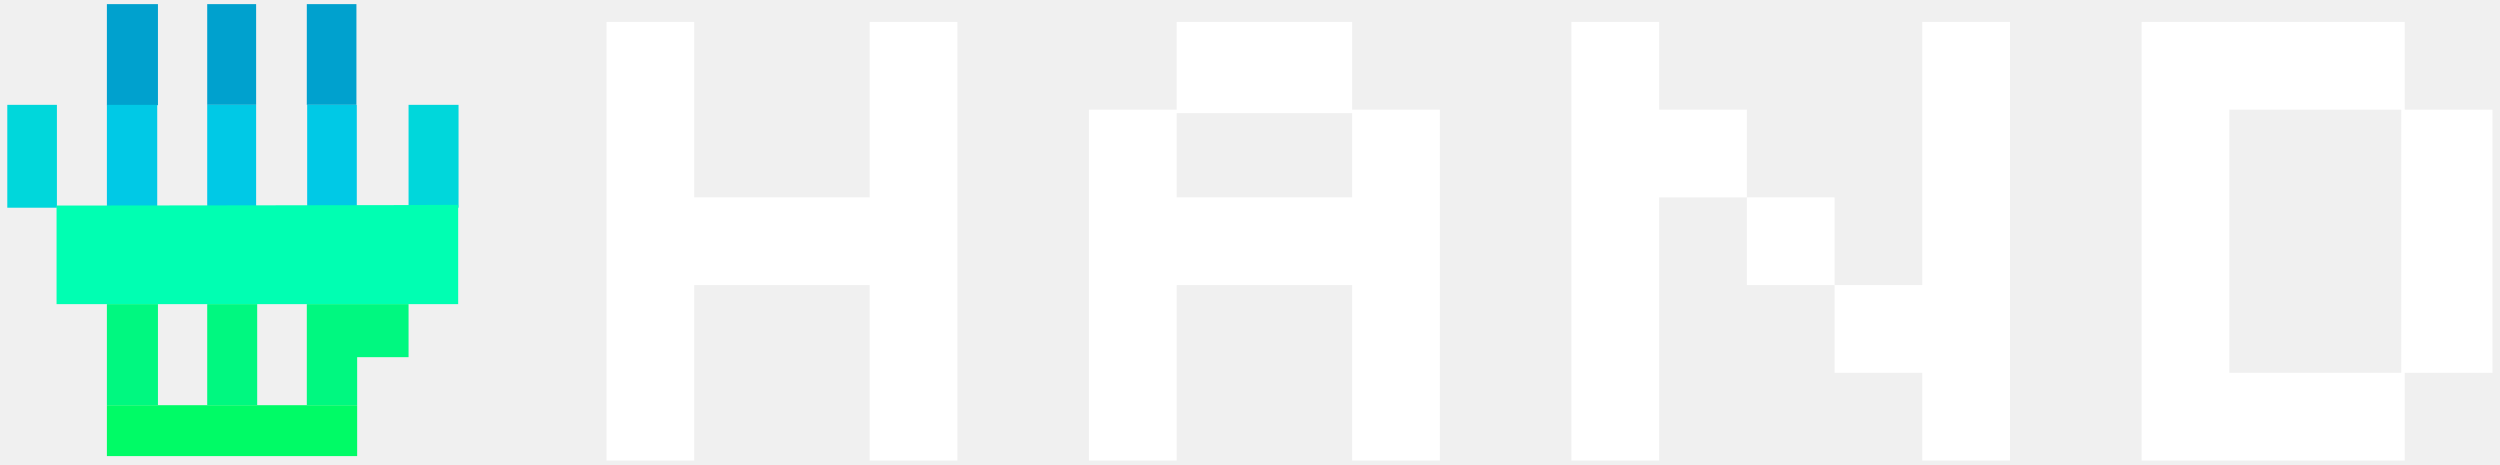
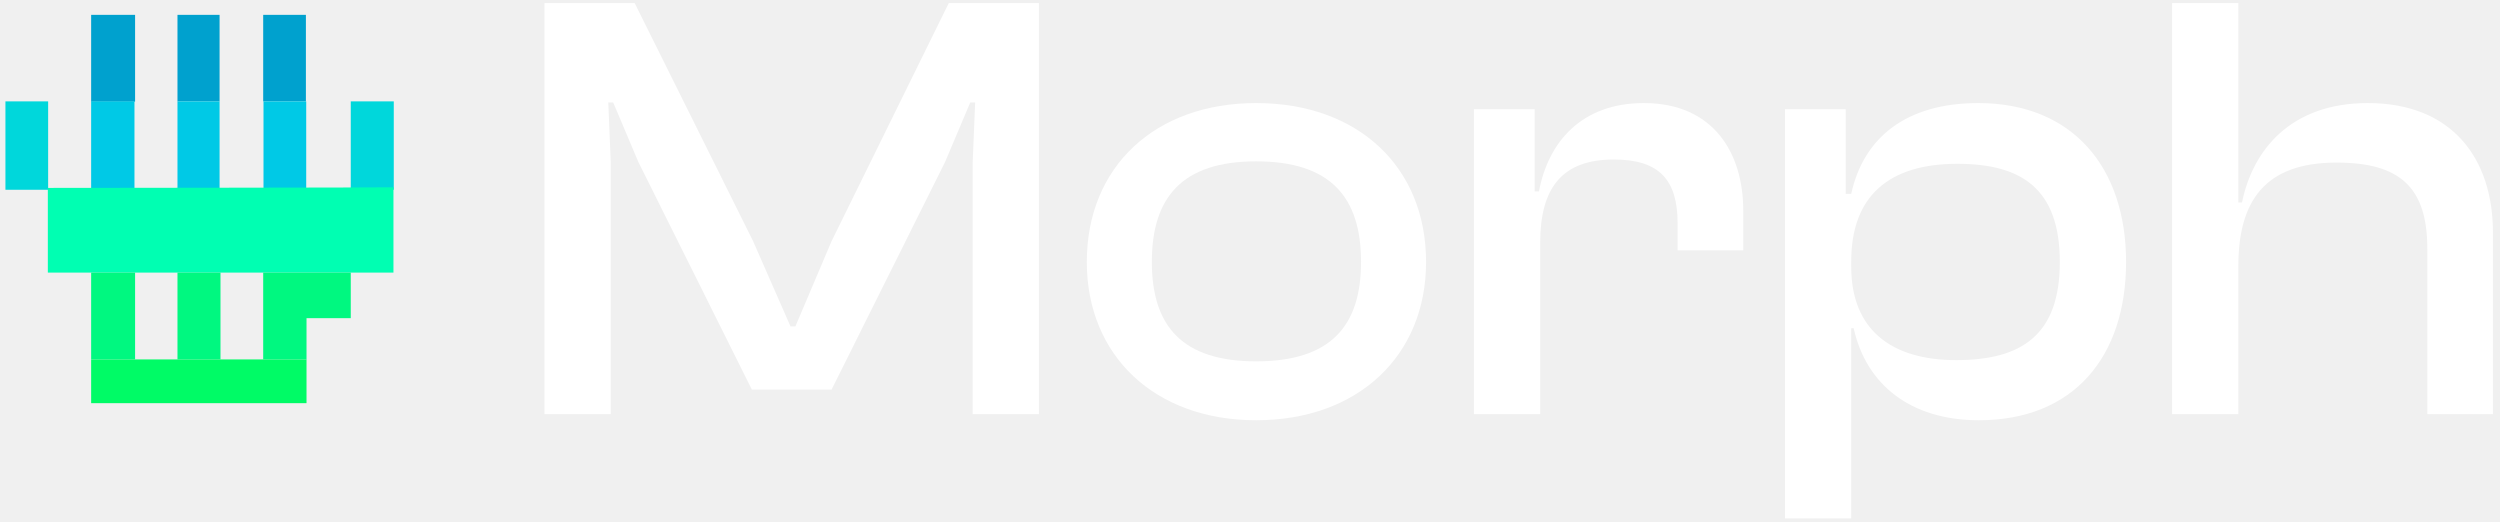
- <svg xmlns="http://www.w3.org/2000/svg" xmlns:xlink="http://www.w3.org/1999/xlink" width="285px" height="53px" viewBox="0 0 285 53" version="1.1">
-   <defs>
-     <path d="M76.142,53.5 L76.142,3.5 L86.142,3.5 L86.142,23.5 L106.142,23.5 L106.142,3.5 L116.142,3.5 L116.142,53.5 L106.142,53.5 L106.142,33.5 L86.142,33.5 L86.142,53.5 L76.142,53.5 Z M131.142,53.5 L131.142,13.5 L141.142,13.5 L141.142,3.5 L161.142,3.5 L161.142,13.5 L171.142,13.5 L171.142,53.5 L161.142,53.5 L161.142,33.5 L141.142,33.5 L141.142,53.5 L131.142,53.5 Z M141.142,23.5 L161.142,23.5 L161.142,13.9 L141.142,13.9 L141.142,23.5 Z M186.142,53.5 L186.142,3.5 L196.142,3.5 L196.142,13.5 L206.142,13.5 L206.142,23.5 L216.142,23.5 L216.142,33.5 L226.142,33.5 L226.142,3.5 L236.142,3.5 L236.142,53.5 L226.142,53.5 L226.142,43.5 L216.142,43.5 L216.142,33.5 L206.142,33.5 L206.142,23.5 L196.142,23.5 L196.142,53.5 L186.142,53.5 Z M251.142,53.5 L251.142,3.5 L281.142,3.5 L281.142,13.5 L291.142,13.5 L291.142,43.5 L281.142,43.5 L281.142,53.5 L251.142,53.5 Z M261.142,43.5 L280.742,43.5 L280.742,13.5 L261.142,13.5 L261.142,43.5 Z M41.977,35.67 L36.32,35.67 L36.32,47.192 L30.622,47.192 L30.622,35.67 L25.006,35.67 L25.006,47.192 L19.186,47.192 L19.186,35.67 L13.447,35.67 L13.446,24.678 L7.831,24.679 L7.831,12.952 L13.488,12.952 L13.486,24.433 C13.802,24.433 15.961,24.431 19.185,24.428 L19.186,12.993 L19.186,1.47 L25.006,1.47 L25.006,12.993 L24.923,12.992 L24.923,24.422 C26.718,24.42 28.639,24.418 30.622,24.415 L30.622,12.952 L30.622,1.47 L36.198,1.47 L36.198,12.952 L36.198,24.408 C38.156,24.405 40.115,24.403 42.018,24.4 L42.017,12.952 L41.977,12.952 L41.977,1.47 L47.634,1.47 L47.634,12.952 L47.674,12.952 L47.675,24.391 C49.867,24.387 51.873,24.382 53.577,24.378 L53.576,12.952 L59.273,12.952 L59.273,24.679 L59.232,24.678 L59.233,35.67 L53.576,35.67 L53.576,41.717 L47.715,41.717 L47.715,47.192 L47.715,52.994 L19.186,52.994 L19.186,47.192 L41.977,47.192 Z" id="path-1" />
-   </defs>
-   <g id="Stack" stroke="none" fill="none" transform="translate(-7, -1)" xlink:href="#path-1" fill-rule="evenodd" stroke-width="1">
-     <g id="Morph" transform="translate(66.142, -28.5)" fill="#FFFFFF">
-       <polygon id="Path" fill-rule="nonzero" points="10 82 10 32 20 32 20 52 40 52 40 32 50 32 50 82 40 82 40 62 20 62 20 82" />
-       <path d="M65,82 L65,42 L75,42 L75,32 L95,32 L95,42 L105,42 L105,82 L95,82 L95,62 L75,62 L75,82 L65,82 Z M75,52 L95,52 L95,42.4 L75,42.4 L75,52 Z" id="Shape" fill-rule="nonzero" />
-       <polygon id="Path" fill-rule="nonzero" points="120 82 120 32 130 32 130 42 140 42 140 52 150 52 150 62 160 62 160 32 170 32 170 82 160 82 160 72 150 72 150 62 140 62 140 52 130 52 130 82" />
-       <path d="M185,82 L185,32 L215,32 L215,42 L225,42 L225,72 L215,72 L215,82 L185,82 Z M195,72 L214.6,72 L214.6,42 L195,42 L195,72 Z" id="Shape" fill-rule="nonzero" />
-     </g>
-     <g id="vectorized_019eb466-91ee-7acc-a133-9e6b5aab9294-copy-2" transform="translate(0, -0.5)">
-       <g id="Group" transform="translate(2.1333, 1.9705)">
-         <polygon id="Path" fill="#00A1CE" points="17.052 0 22.872 0 22.872 11.522 17.052 11.522" />
-         <rect id="Rectangle" fill="#00A1CE" x="28.489" y="0" width="5.576" height="11.482" />
-         <rect id="Rectangle" fill="#00A1CE" x="39.843" y="0" width="5.657" height="11.482" />
-         <rect id="Rectangle" fill="#00D7DB" x="5.698" y="11.482" width="5.657" height="11.727" />
-         <rect id="Rectangle" fill="#00C9E6" x="17.052" y="11.482" width="5.738" height="11.727" />
-         <rect id="Rectangle" fill="#00C9E6" x="28.489" y="11.482" width="5.576" height="11.727" />
-         <rect id="Rectangle" fill="#00C9E6" x="39.884" y="11.482" width="5.657" height="11.727" />
-         <rect id="Rectangle" fill="#00D7DB" x="51.442" y="11.482" width="5.698" height="11.727" />
-         <path d="M11.314,22.963 L11.314,34.199 L57.099,34.199 L57.099,22.881 C57.099,22.922 11.151,22.963 11.314,22.963 Z" id="Path" fill="#00FFB2" />
-         <polygon id="Path" fill="#00F880" points="17.052 34.199 22.872 34.199 22.872 45.722 17.052 45.722" />
-         <polygon id="Path" fill="#00F880" points="28.489 34.199 34.186 34.199 34.186 45.722 28.489 45.722" />
-         <polygon id="Path" fill="#00F880" points="39.843 34.199 51.442 34.199 51.442 40.247 45.582 40.247 45.582 45.722 39.843 45.722" />
-         <polygon id="Path" fill="#00FB66" points="17.052 45.722 45.582 45.722 45.582 51.524 17.052 51.524" />
+ <svg xmlns="http://www.w3.org/2000/svg" width="326px" height="68px" viewBox="0 0 326 68" version="1.1">
+   <g id="Page-1" stroke="none" stroke-width="1" fill="none" fill-rule="evenodd">
+     <g id="Frame" transform="translate(-457, -303)">
+       <g id="Group-3" transform="translate(446, 286)">
+         <g id="Morph" transform="translate(78, 0)" fill="#FFFFFF" fill-rule="nonzero">
+           <polygon id="Path" points="12.64 71 12.64 38.12 12.32 30.36 12.96 30.36 16.24 38.12 31.04 67.8 41.44 67.8 56.24 38.12 59.52 30.36 60.16 30.36 59.84 38.12 59.84 71 68.48 71 68.48 17.4 56.72 17.4 41.44 48.44 36.72 59.56 36.08 59.56 31.2 48.44 15.76 17.4 4 17.4 4 71" />
+           <path d="M96.8,71.8 C110.08,71.8 118.96,63.4 118.96,51.16 C118.96,38.76 110.08,30.44 96.8,30.44 C83.6,30.44 74.72,38.76 74.72,51.16 C74.72,63.4 83.6,71.8 96.8,71.8 Z M96.8,64.12 C87.2,64.12 83.2,59.56 83.2,51.16 C83.2,42.68 87.2,38.04 96.8,38.04 C106.48,38.04 110.48,42.68 110.48,51.16 C110.48,59.56 106.48,64.12 96.8,64.12 Z" id="Shape" />
+           <path d="M133.84,71 L133.84,48.68 C133.84,41.56 136.64,37.8 143.44,37.8 C149.36,37.8 151.76,40.44 151.76,46.12 L151.76,49.64 L160.32,49.64 L160.32,44.44 C160.32,36.92 156.4,30.44 147.36,30.44 C139.2,30.44 134.88,35.56 133.68,41.96 L133.12,41.96 L133.12,31.24 L125.2,31.24 L125.2,71 L133.84,71 Z" id="Path" />
+           <path d="M174.4,84.6 L174.4,59.8 L174.72,59.8 C176.32,67.08 182.08,71.8 191.04,71.8 C203.44,71.8 210.24,63.48 210.24,51.16 C210.24,38.84 203.28,30.44 190.96,30.44 C181.6,30.44 176,34.92 174.4,42.28 L173.68,42.28 L173.68,31.24 L165.76,31.24 L165.76,84.6 L174.4,84.6 Z M174.4,51.8 L174.4,51.08 C174.4,42.52 179.36,38.36 188.24,38.36 C196.56,38.36 201.6,41.56 201.6,51.16 C201.6,60.68 196.64,63.96 188.08,63.96 C179.6,63.96 174.4,59.96 174.4,51.8 Z" id="Shape" />
+           <path d="M224.88,71 L224.88,51.72 C224.88,43.32 228.24,38.2 237.68,38.2 C245.92,38.2 249.52,41.4 249.52,49.4 L249.52,71 L258.08,71 L258.08,47.32 C258.08,37.64 252.72,30.44 241.76,30.44 C231.6,30.44 226.72,36.68 225.36,43.4 L224.88,43.4 L224.88,17.4 L216.24,17.4 L216.24,71 L224.88,71 Z" id="Path" />
+         </g>
+         <g id="vectorized_019eb466-91ee-7acc-a133-9e6b5aab9294-copy-2" transform="translate(4, 17)">
+           <g id="Group" transform="translate(7.7087, 1.9365)">
+             <polygon id="Path" fill="#00A1CE" points="11.177 0 16.906 0 16.906 11.324 11.177 11.324" />
+             <rect id="Rectangle" fill="#00A1CE" x="22.435" y="0" width="5.489" height="11.284" />
+             <rect id="Rectangle" fill="#00A1CE" x="33.612" y="0" width="5.569" height="11.284" />
+             <rect id="Rectangle" fill="#00D7DB" x="0" y="11.284" width="5.569" height="11.525" />
+             <rect id="Rectangle" fill="#00C9E6" x="11.177" y="11.284" width="5.649" height="11.525" />
+             <rect id="Rectangle" fill="#00C9E6" x="22.435" y="11.284" width="5.489" height="11.525" />
+             <rect id="Rectangle" fill="#00C9E6" x="33.652" y="11.284" width="5.569" height="11.525" />
+             <rect id="Rectangle" fill="#00D7DB" x="45.03" y="11.284" width="5.609" height="11.525" />
+             <path d="M5.528,22.567 L5.528,33.61 L50.598,33.61 L50.598,22.487 C50.598,22.527 5.368,22.567 5.528,22.567 Z" id="Path" fill="#00FFB2" />
+             <polygon id="Path" fill="#00F880" points="11.177 33.61 16.906 33.61 16.906 44.934 11.177 44.934" />
+             <polygon id="Path" fill="#00F880" points="22.435 33.61 28.043 33.61 28.043 44.934 22.435 44.934" />
+             <polygon id="Path" fill="#00F880" points="33.612 33.61 45.03 33.61 45.03 39.553 39.261 39.553 39.261 44.934 33.612 44.934" />
+             <polygon id="Path" fill="#00FB66" points="11.177 44.934 39.261 44.934 39.261 50.636 11.177 50.636" />
+           </g>
+         </g>
      </g>
    </g>
  </g>
</svg>
